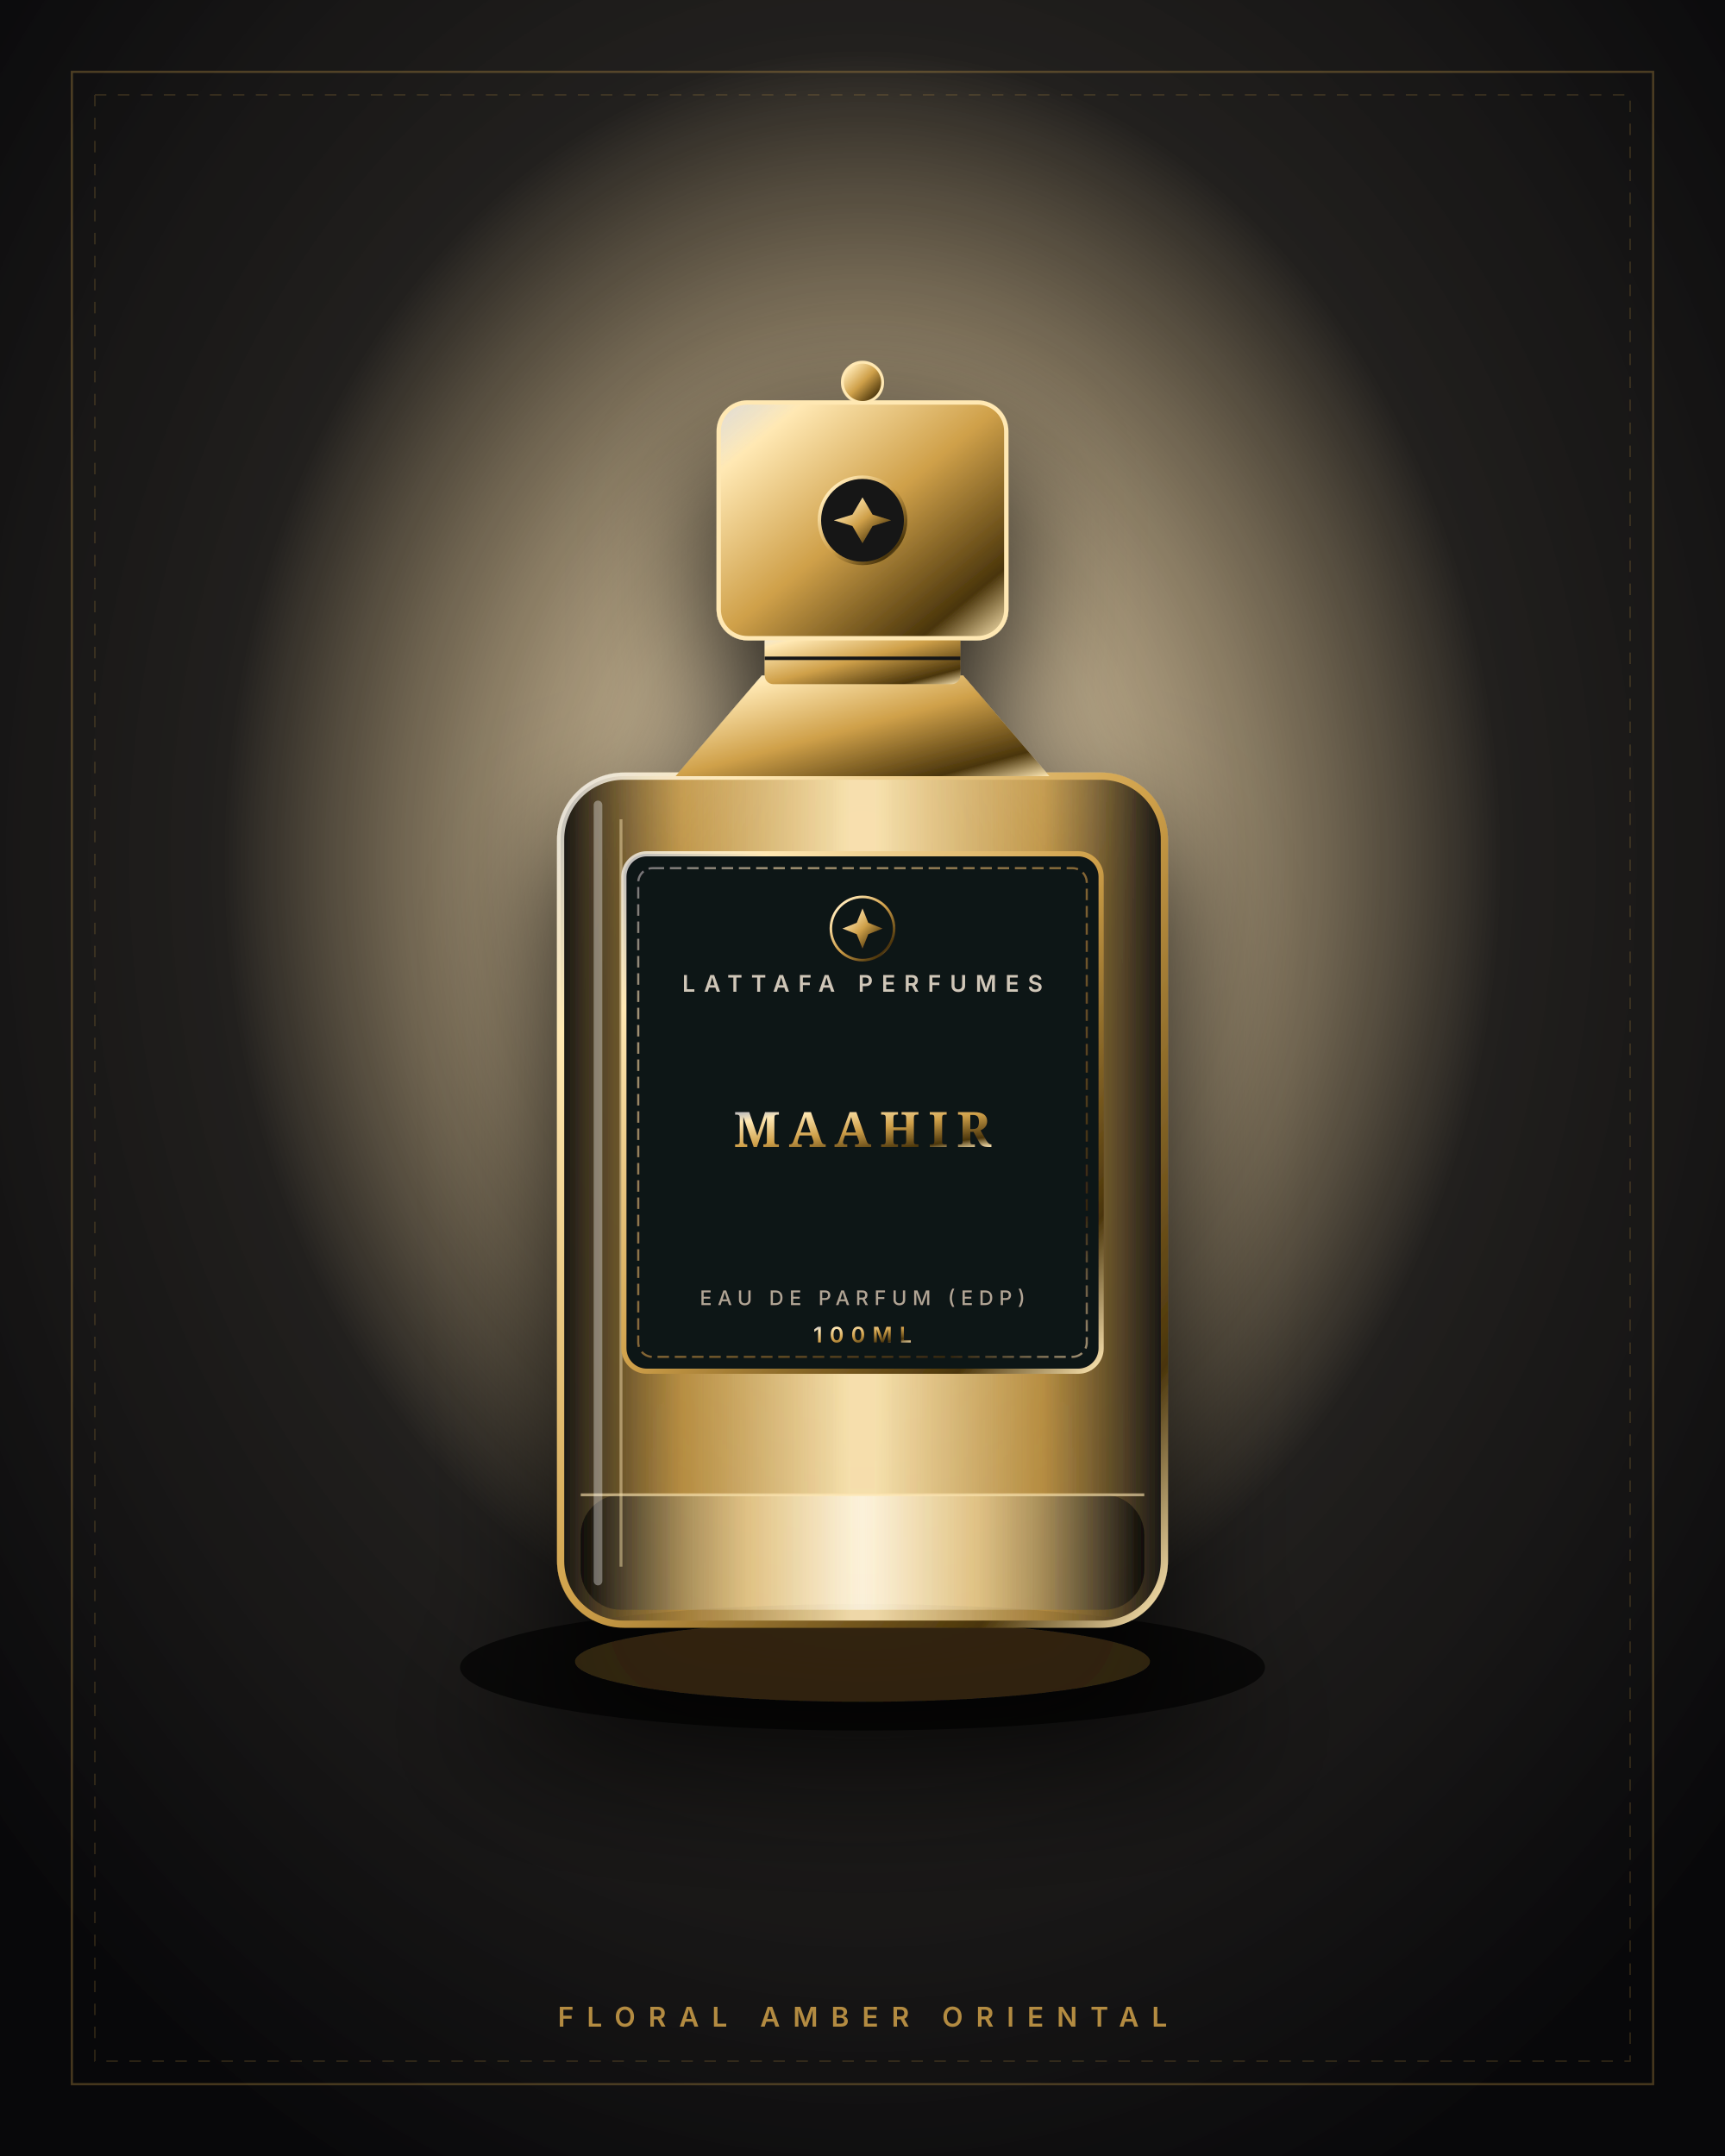
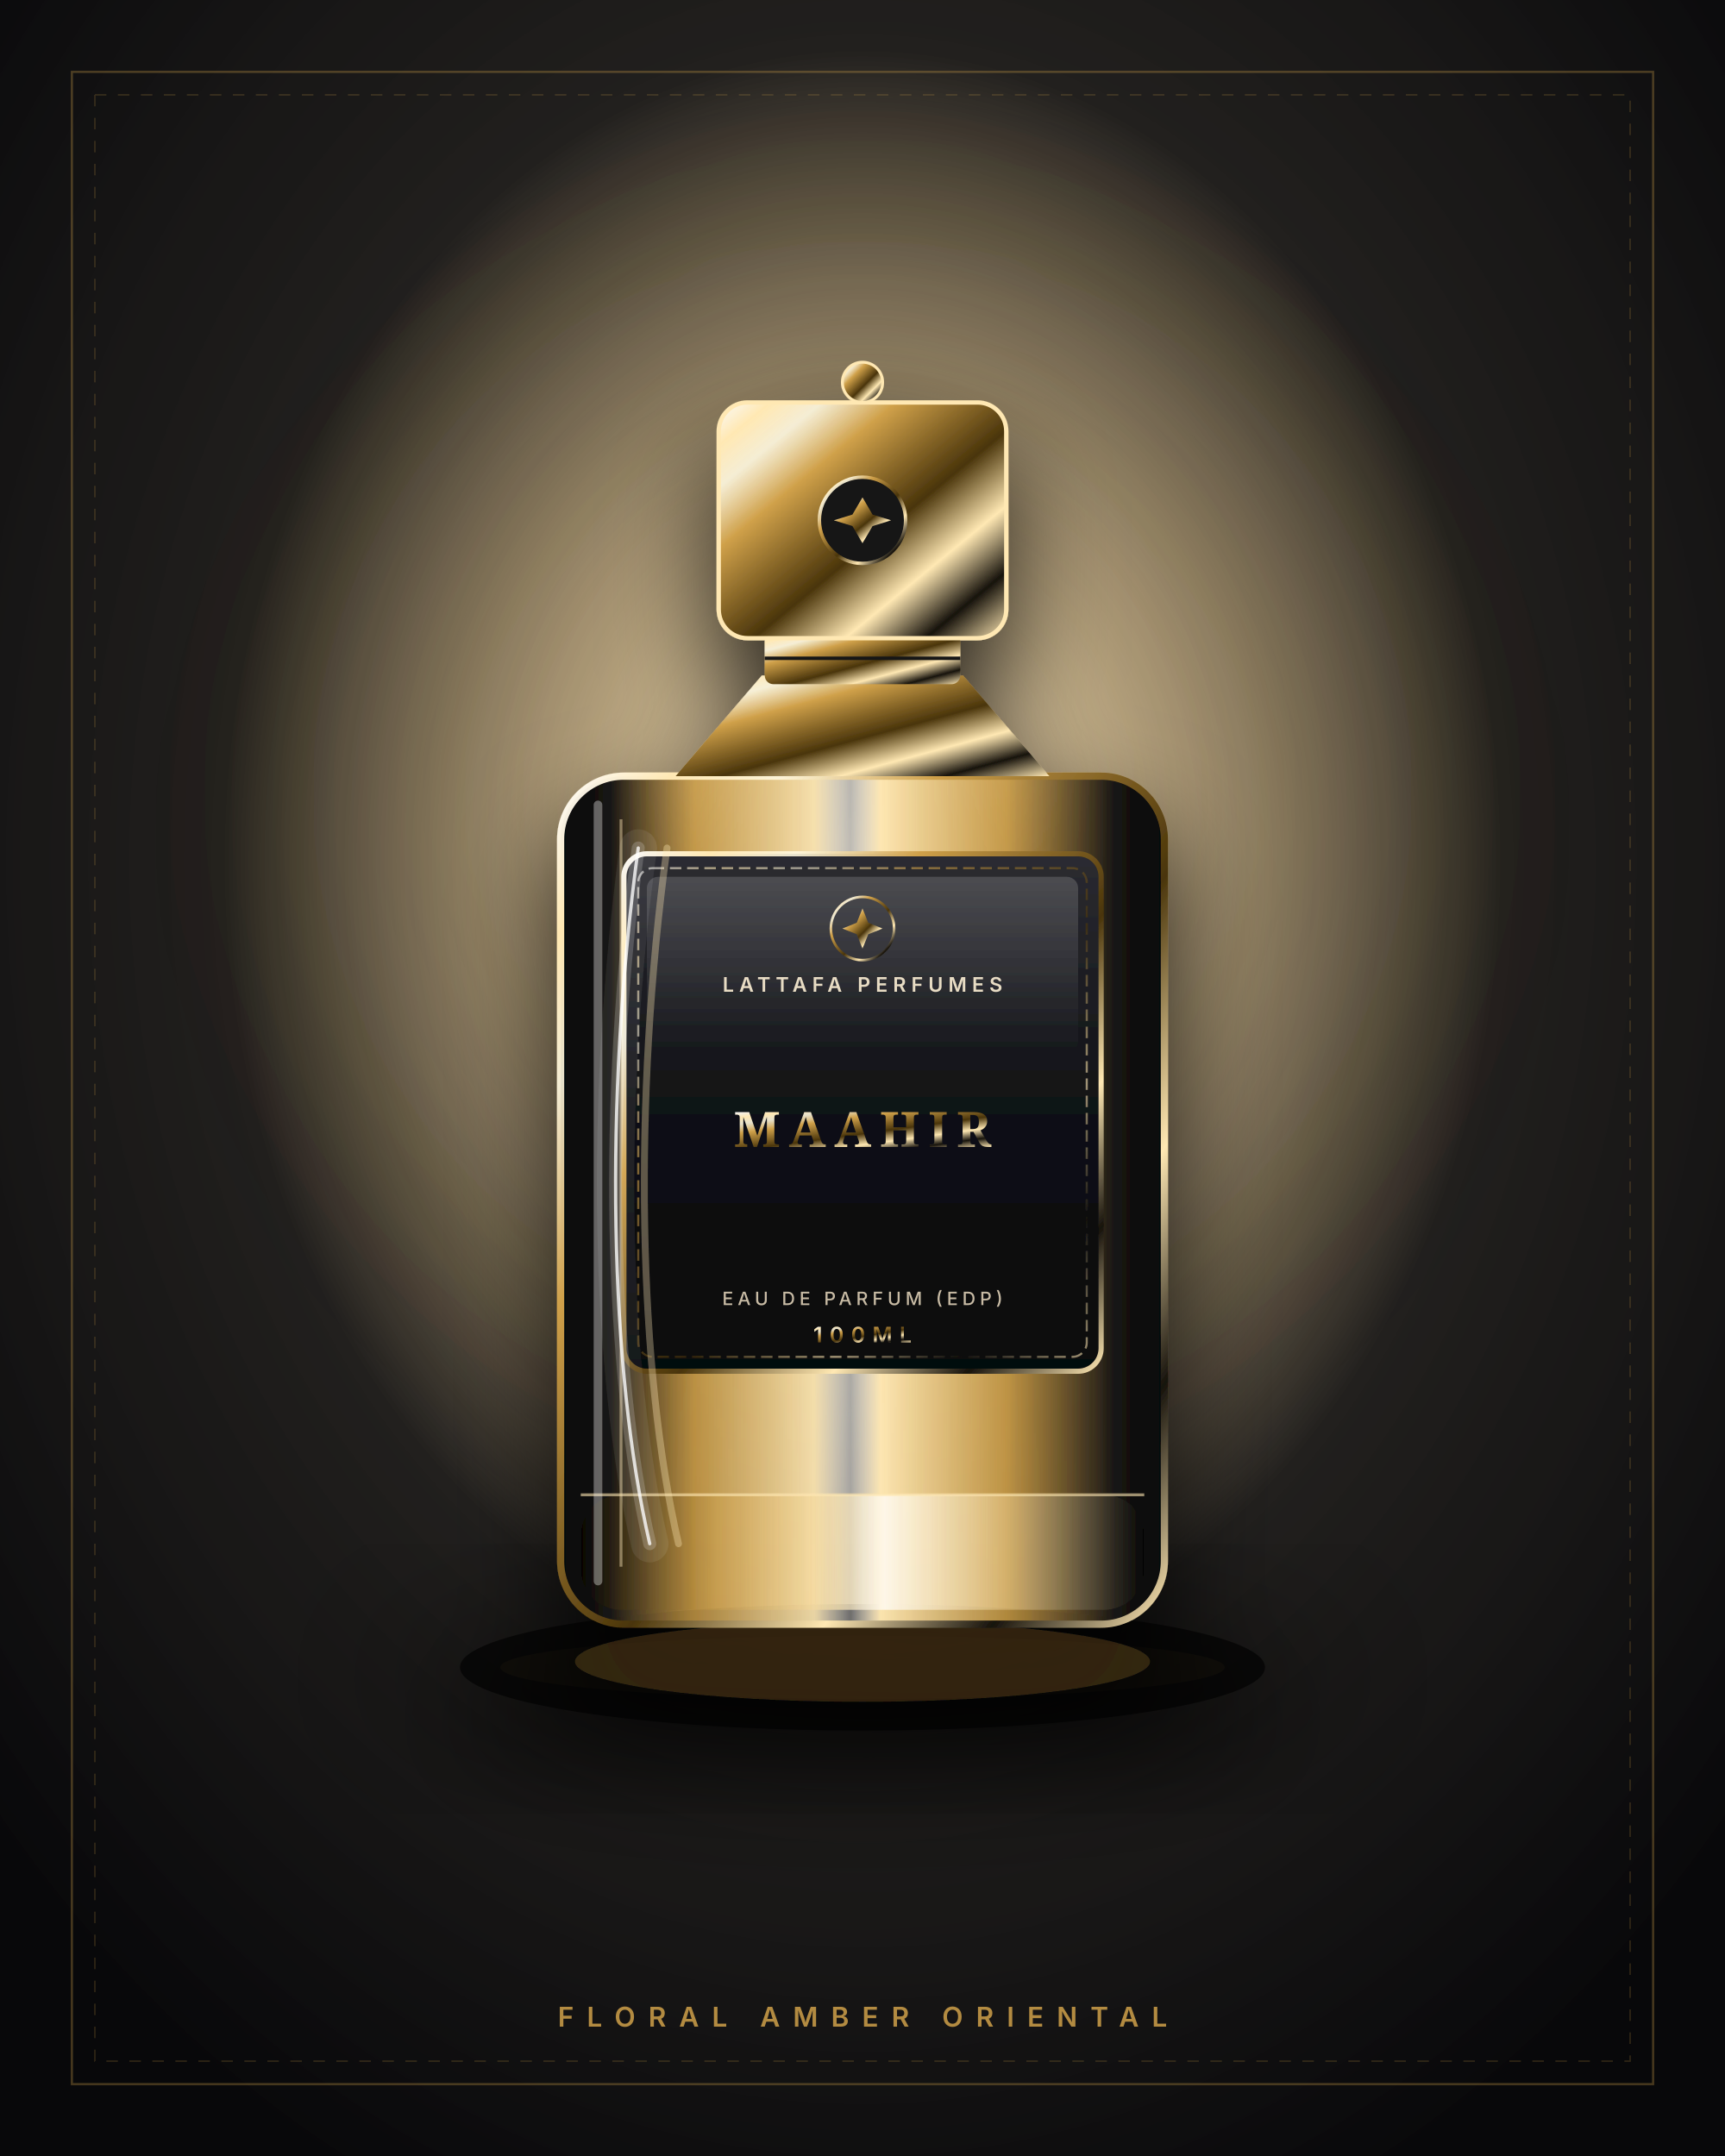
<svg xmlns="http://www.w3.org/2000/svg" viewBox="0 0 600 750" width="600" height="750">
  <defs>
    <radialGradient id="ambG" cx="50%" cy="40%" r="68%">
      <stop offset="0%" stop-color="#cfa049" stop-opacity="0.32" />
      <stop offset="55%" stop-color="#171513" stop-opacity="0.95" />
      <stop offset="100%" stop-color="#08080a" />
    </radialGradient>
    <linearGradient id="metalG" x1="0%" y1="0%" x2="100%" y2="100%">
-       <stop offset="0%" stop-color="#ffffff" stop-opacity="0.7" />
-       <stop offset="15%" stop-color="#ffe8b3" />
-       <stop offset="50%" stop-color="#cfa049" />
-       <stop offset="85%" stop-color="#4a350b" />
+       <stop offset="0%" stop-color="#ffffff" stop-opacity="0.95" />
+       <stop offset="9%" stop-color="#ffe8b3" />
+       <stop offset="18%" stop-color="#fff8df" stop-opacity="0.9" />
+       <stop offset="31%" stop-color="#cfa049" />
+       <stop offset="56%" stop-color="#4a350b" />
+       <stop offset="72%" stop-color="#ffe8b3" />
+       <stop offset="86%" stop-color="#17130c" />
      <stop offset="100%" stop-color="#ffe8b3" />
    </linearGradient>
    <linearGradient id="bodyG" x1="0%" y1="0%" x2="100%" y2="0%">
-       <stop offset="0%" stop-color="#171513" />
-       <stop offset="20%" stop-color="#cfa049" stop-opacity="0.75" />
-       <stop offset="48%" stop-color="#ffe8b3" stop-opacity="0.92" />
-       <stop offset="52%" stop-color="#ffe8b3" stop-opacity="0.92" />
-       <stop offset="80%" stop-color="#cfa049" stop-opacity="0.75" />
-       <stop offset="100%" stop-color="#171513" />
+       <stop offset="0%" stop-color="#050609" />
+       <stop offset="8%" stop-color="#171513" />
+       <stop offset="22%" stop-color="#cfa049" stop-opacity="0.78" />
+       <stop offset="42%" stop-color="#ffe8b3" stop-opacity="0.9" />
+       <stop offset="48%" stop-color="#ffffff" stop-opacity="0.38" />
+       <stop offset="53%" stop-color="#ffe8b3" stop-opacity="0.98" />
+       <stop offset="74%" stop-color="#cfa049" stop-opacity="0.82" />
+       <stop offset="92%" stop-color="#171513" />
+       <stop offset="100%" stop-color="#050609" />
    </linearGradient>
    <linearGradient id="baseG" x1="0%" y1="0%" x2="100%" y2="0%">
      <stop offset="0%" stop-color="#000000" stop-opacity="0.8" />
-       <stop offset="30%" stop-color="#ffe8b3" stop-opacity="0.4" />
-       <stop offset="50%" stop-color="#ffffff" stop-opacity="0.6" />
-       <stop offset="70%" stop-color="#ffe8b3" stop-opacity="0.4" />
+       <stop offset="24%" stop-color="#cfa049" stop-opacity="0.38" />
+       <stop offset="46%" stop-color="#ffe8b3" stop-opacity="0.72" />
+       <stop offset="54%" stop-color="#ffffff" stop-opacity="0.78" />
+       <stop offset="76%" stop-color="#ffe8b3" stop-opacity="0.36" />
      <stop offset="100%" stop-color="#000000" stop-opacity="0.8" />
    </linearGradient>
+     <linearGradient id="labelG" x1="0%" y1="0%" x2="0%" y2="100%">
+       <stop offset="0%" stop-color="#2b2b31" />
+       <stop offset="48%" stop-color="#111216" />
+       <stop offset="100%" stop-color="#06070a" />
+     </linearGradient>
+     <linearGradient id="labelSheen" x1="0%" y1="0%" x2="0%" y2="100%">
+       <stop offset="0%" stop-color="#ffffff" stop-opacity="0.75" />
+       <stop offset="100%" stop-color="#ffffff" stop-opacity="0" />
+     </linearGradient>
+     <radialGradient id="bloomG" cx="50%" cy="45%" r="58%">
+       <stop offset="0%" stop-color="#ffe8b3" stop-opacity="0.24" />
+       <stop offset="42%" stop-color="#cfa049" stop-opacity="0.10" />
+       <stop offset="100%" stop-color="#171513" stop-opacity="0" />
+     </radialGradient>
    <filter id="flaconShadow" x="-30%" y="-20%" width="160%" height="150%">
-       <feDropShadow dx="0" dy="20" stdDeviation="22" flood-color="#000000" flood-opacity="0.85" />
+       <feDropShadow dx="0" dy="18" stdDeviation="18" flood-color="#000000" flood-opacity="0.8" />
+     </filter>
+     <filter id="softGlow" x="-40%" y="-40%" width="180%" height="180%">
+       <feGaussianBlur stdDeviation="28" />
    </filter>
  </defs>
  <rect width="600" height="750" fill="url(#ambG)" />
+   <circle cx="300" cy="300" r="245" fill="url(#bloomG)" filter="url(#softGlow)" />
+   <ellipse cx="300" cy="584" rx="174" ry="26" fill="#000000" opacity="0.42" filter="url(#softGlow)" />
+   <ellipse cx="300" cy="580" rx="126" ry="11" fill="#cfa049" opacity="0.14" />
  <rect x="25" y="25" width="550" height="700" fill="none" stroke="#cfa049" stroke-width="0.75" opacity="0.32" />
  <rect x="33" y="33" width="534" height="684" fill="none" stroke="#cfa049" stroke-width="0.5" stroke-dasharray="4,4" opacity="0.2" />
  <g transform="translate(300, 365)" filter="url(#flaconShadow)">
    <ellipse cx="0" cy="215" rx="140" ry="22" fill="#000000" opacity="0.65" />
    <ellipse cx="0" cy="213" rx="100" ry="14" fill="#cfa049" opacity="0.2" />
    <rect x="-105" y="-95" width="210" height="295" rx="22" fill="url(#bodyG)" stroke="url(#metalG)" stroke-width="2.5" />
    <rect x="-98" y="155" width="196" height="40" rx="14" fill="url(#baseG)" opacity="0.9" />
    <line x1="-98" y1="155" x2="98" y2="155" stroke="#ffe8b3" stroke-width="1" opacity="0.6" />
    <line x1="-92" y1="-85" x2="-92" y2="185" stroke="#ffffff" stroke-width="3" stroke-linecap="round" opacity="0.35" />
    <line x1="-84" y1="-80" x2="-84" y2="180" stroke="#ffe8b3" stroke-width="1" opacity="0.45" />
-     <rect x="-83.0" y="-68.0" width="166" height="180" rx="8" fill="#111216" stroke="url(#metalG)" stroke-width="1.8" />
+     <rect x="-83.0" y="-68.0" width="166" height="180" rx="8" fill="url(#labelG)" stroke="url(#metalG)" stroke-width="1.8" />
    <rect x="-78.0" y="-63.0" width="156" height="170" rx="5" fill="none" stroke="url(#metalG)" stroke-width="0.75" stroke-dasharray="4,2" opacity="0.6" />
+     <rect x="-75.0" y="-60.0" width="150" height="61.2" rx="4" fill="url(#labelSheen)" opacity="0.22" />
    <g transform="translate(0, -42.0)">
      <circle cx="0" cy="0" r="11" fill="none" stroke="url(#metalG)" stroke-width="0.9" />
      <polygon points="0,-7 2,-2 7,0 2,2 0,7 -2,2 -7,0 -2,-2" fill="url(#metalG)" />
    </g>
-     <text x="0" y="-20.0" font-family="'Inter', -apple-system, sans-serif" font-size="8" font-weight="600" letter-spacing="3" fill="#cfc7b8" text-anchor="middle">LATTAFA PERFUMES</text>
+     <text x="0" y="-20.0" font-family="'Inter', -apple-system, sans-serif" font-size="7" font-weight="600" letter-spacing="1.8" fill="#e8dcc4" text-anchor="middle">LATTAFA PERFUMES</text>
    <line x1="-63.0" y1="-12.0" x2="63.0" y2="-12.0" stroke="url(#metalG)" stroke-width="0.6" opacity="0.5" />
    <text x="0" y="34" font-family="'Cinzel', 'Playfair Display', 'Georgia', serif" font-size="17" font-weight="700" letter-spacing="3" fill="url(#metalG)" text-anchor="middle">MAAHIR</text>
    <line x1="-59.0" y1="74.0" x2="59.0" y2="74.0" stroke="url(#metalG)" stroke-width="0.6" opacity="0.5" />
-     <text x="0" y="89.0" font-family="'Inter', -apple-system, sans-serif" font-size="7" font-weight="500" letter-spacing="2" fill="#b0a594" text-anchor="middle">EAU DE PARFUM (EDP)</text>
+     <text x="0" y="89.0" font-family="'Inter', -apple-system, sans-serif" font-size="6.4" font-weight="500" letter-spacing="1.5" fill="#c8bba4" text-anchor="middle">EAU DE PARFUM (EDP)</text>
    <text x="0" y="102.0" font-family="'Inter', -apple-system, sans-serif" font-size="7.5" font-weight="600" letter-spacing="2.5" fill="url(#metalG)" text-anchor="middle">100ML</text>
    <path d="M-65,-95 L-35,-130 L35,-130 L65,-95 Z" fill="url(#metalG)" />
    <rect x="-34" y="-145" width="68" height="18" rx="3" fill="url(#metalG)" />
    <line x1="-34" y1="-136" x2="34" y2="-136" stroke="#121316" stroke-width="1.2" />
    <rect x="-50" y="-225" width="100" height="82" rx="10" fill="url(#metalG)" stroke="#ffe8b3" stroke-width="1.5" />
    <circle cx="0" cy="-184" r="15" fill="#121316" stroke="url(#metalG)" stroke-width="1.2" />
    <polygon points="0,-192 3.5,-186 10,-184 3.5,-182 0,-176 -3.5,-182 -10,-184 -3.5,-186" fill="url(#metalG)" />
    <circle cx="0" cy="-232" r="7" fill="url(#metalG)" stroke="#ffe8b3" stroke-width="1" />
+     <path d="M-78,-70 C-90,18 -88,112 -74,172" fill="none" stroke="#ffffff" stroke-width="13" stroke-linecap="round" opacity="0.075" />
+     <path d="M-78,-70 C-90,18 -88,112 -74,172" fill="none" stroke="#ffffff" stroke-width="4.5" stroke-linecap="round" opacity="0.18" />
+     <path d="M-78,-70 C-90,18 -88,112 -74,172" fill="none" stroke="#ffffff" stroke-width="1.15" stroke-linecap="round" opacity="0.78" />
+     <path d="M-78,-70 C-90,18 -88,112 -74,172" fill="none" stroke="#ffe8b3" stroke-width="2.4" stroke-linecap="round" opacity="0.34" transform="translate(10,0)" />
  </g>
  <text x="300" y="705" font-family="'Inter', -apple-system, sans-serif" font-size="9.5" font-weight="600" letter-spacing="4.5" fill="#cfa049" opacity="0.85" text-anchor="middle">FLORAL AMBER ORIENTAL</text>
</svg>
